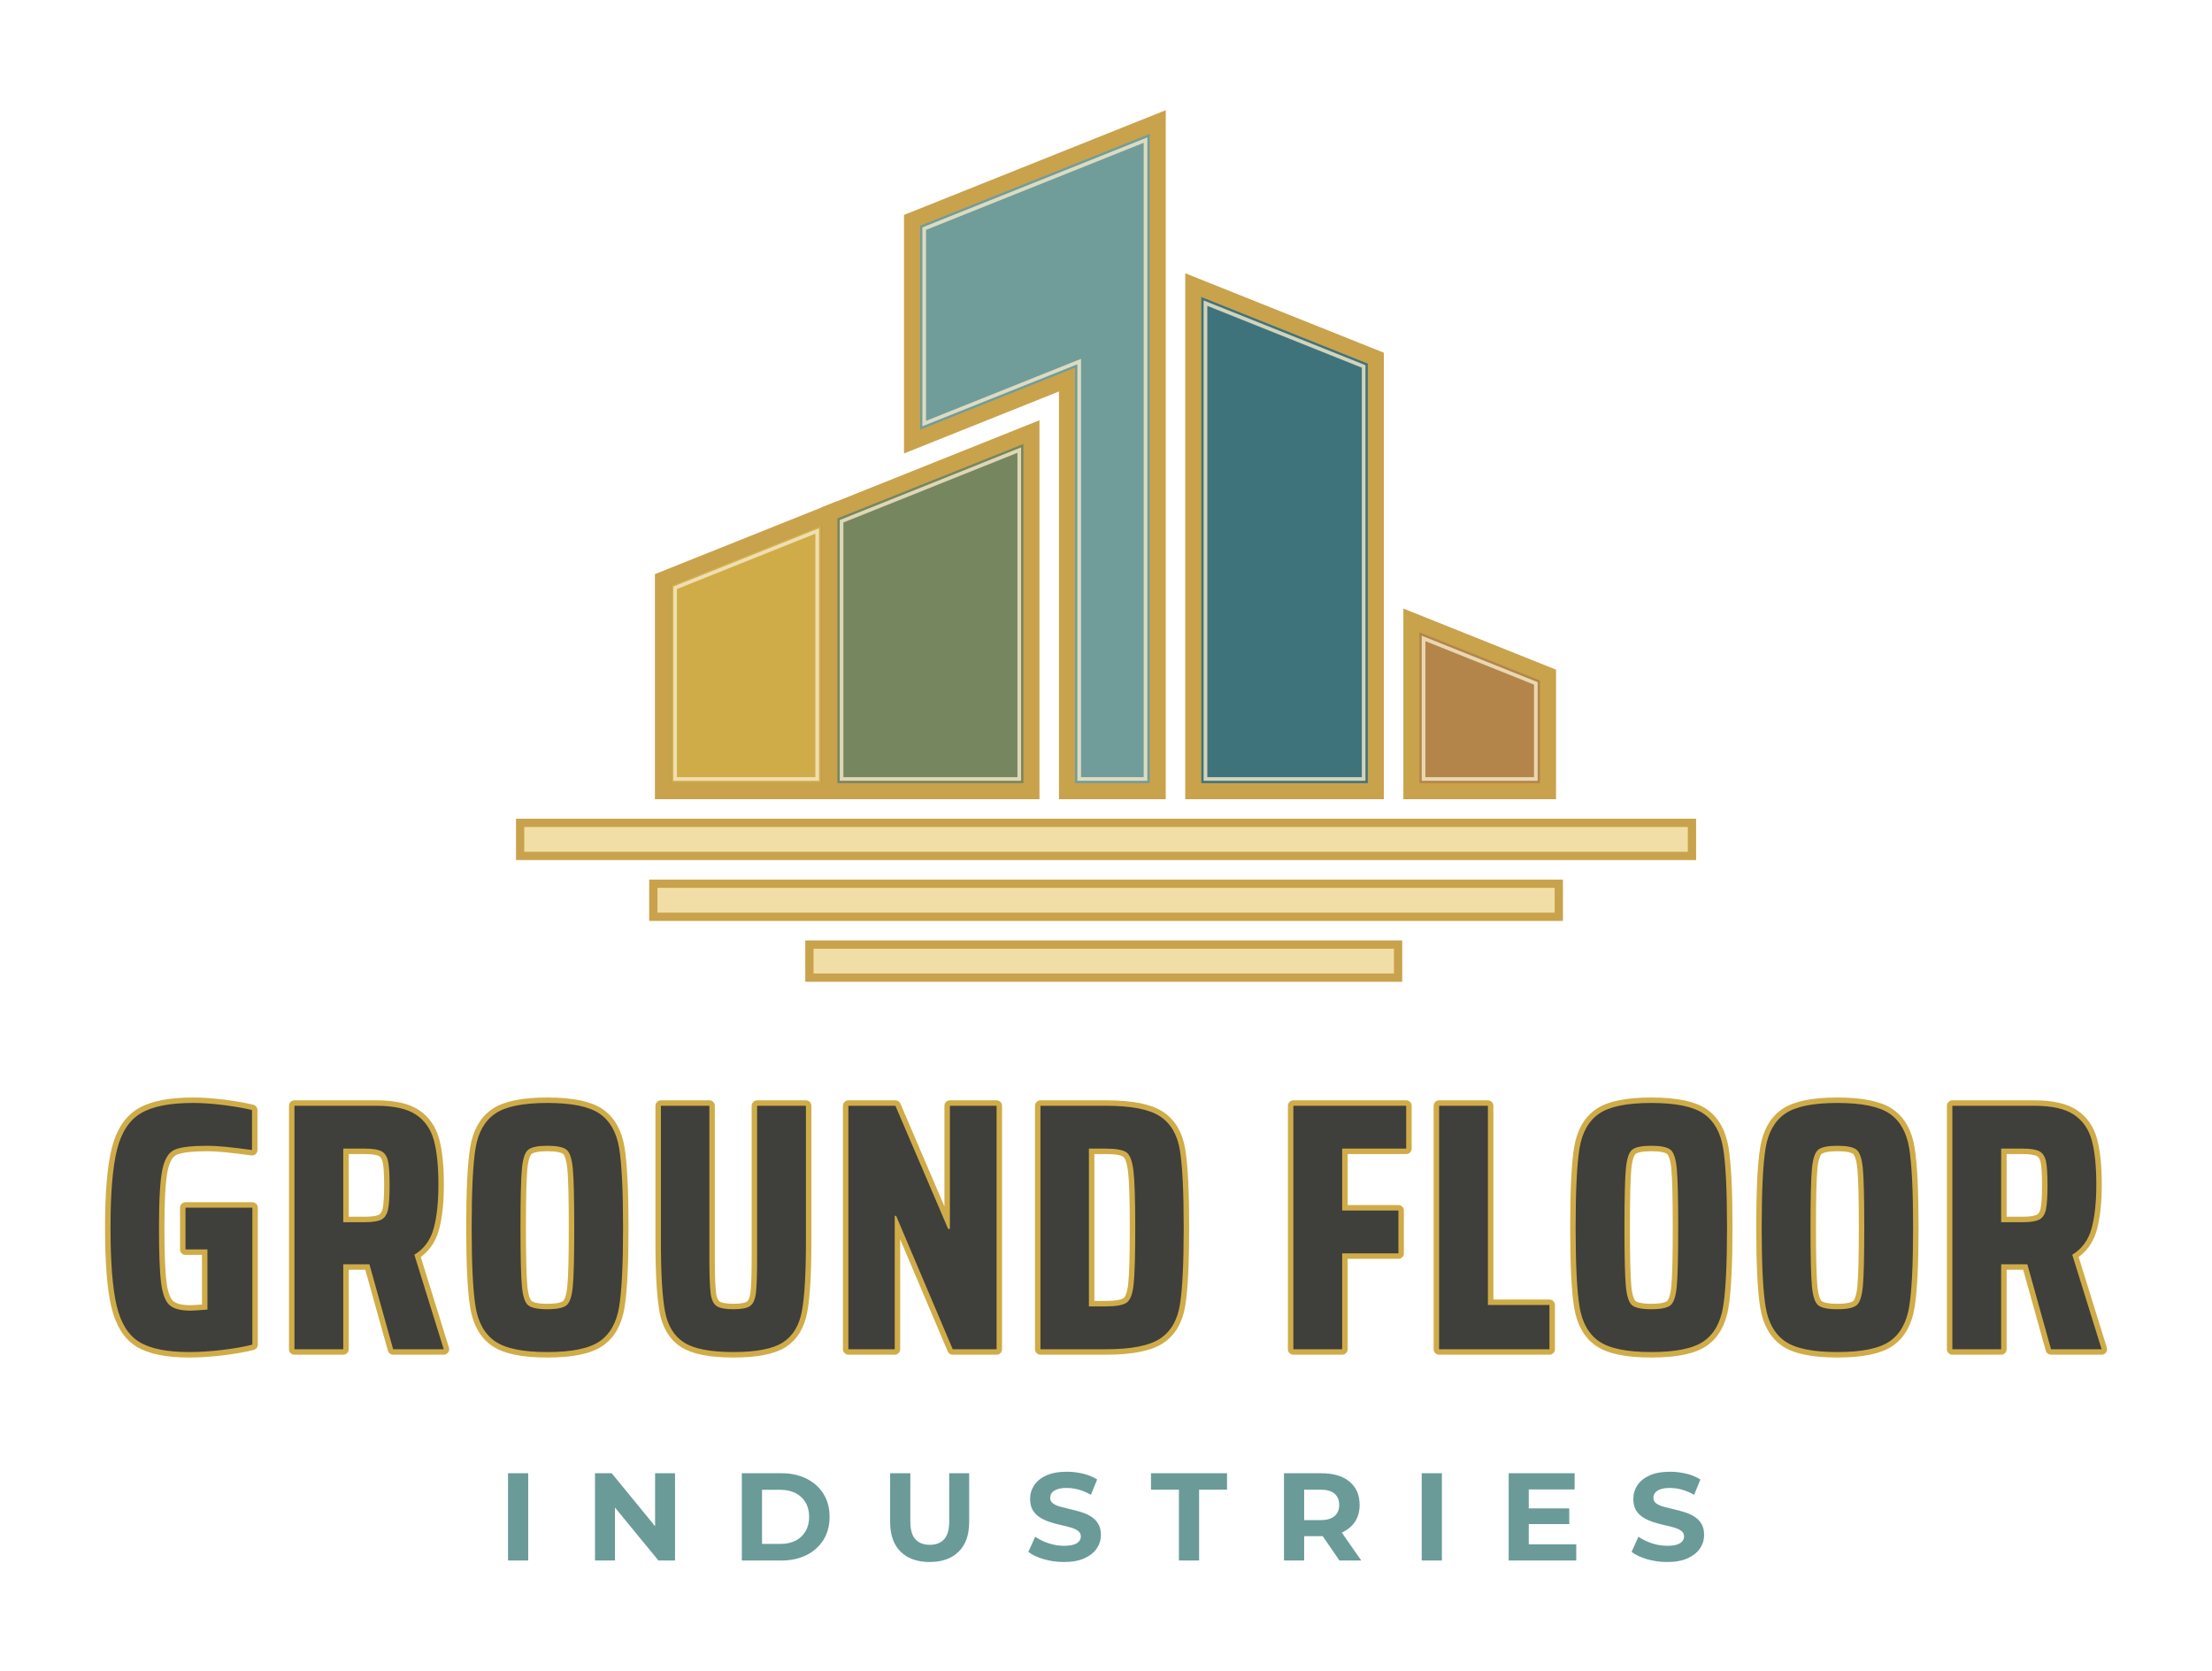
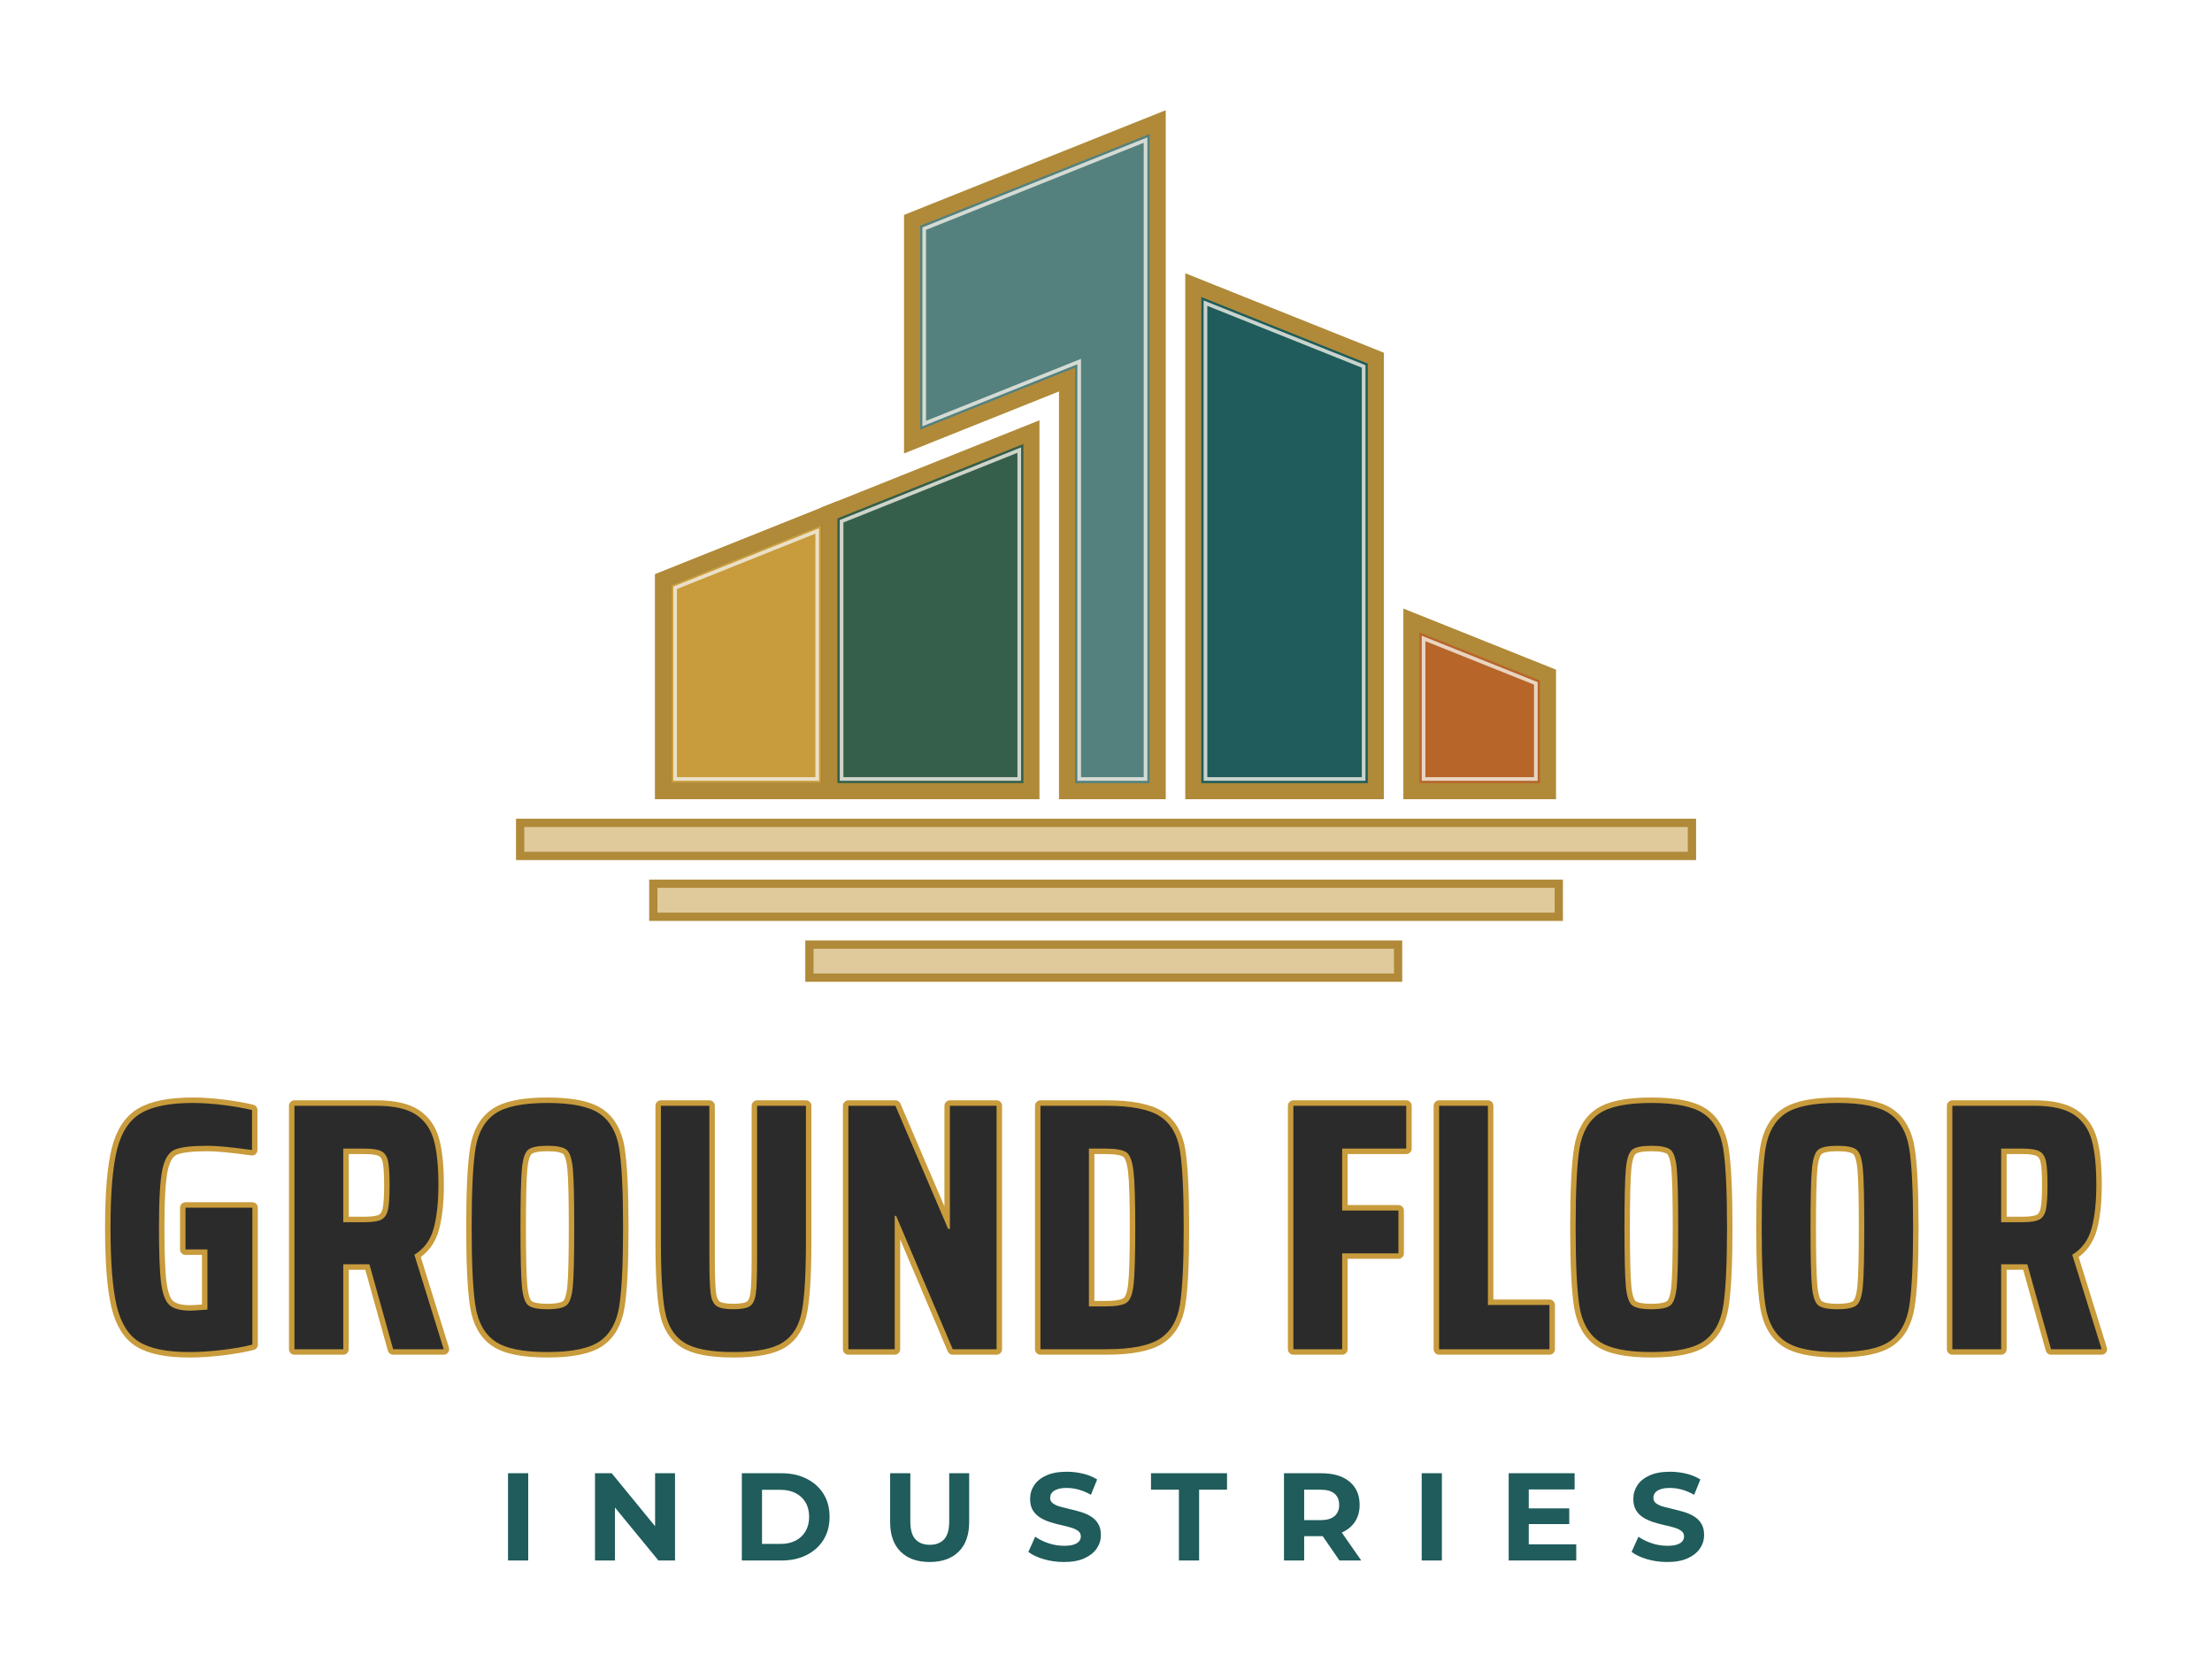
<svg xmlns="http://www.w3.org/2000/svg" viewBox="0 0 481.6 363.8" width="482" height="364" role="img" aria-label="Ground Floor Industries">
  <g transform="translate(112.31,24)">
-     <polygon points="86.25,23.98 86.25,72.14 120.00,58.64 120.00,148.25 139.75,148.25 139.75,2.58" fill="#709D9A" stroke="#C9A24C" stroke-width="3.5" stroke-linejoin="miter" />
-     <polygon points="88.90,25.78 88.90,68.22 122.65,54.72 122.65,145.60 137.10,145.60 137.10,6.50" fill="none" stroke="#F7EBCB" stroke-width="0.8" stroke-opacity="0.8" stroke-linejoin="miter" />
-     <polygon points="147.50,38.08 147.50,148.25 187.25,148.25 187.25,53.98" fill="#3F737B" stroke="#C9A24C" stroke-width="3.5" stroke-linejoin="miter" />
-     <polygon points="150.15,42.00 150.15,145.60 184.60,145.60 184.60,55.78" fill="none" stroke="#F7EBCB" stroke-width="0.8" stroke-opacity="0.8" stroke-linejoin="miter" />
-     <polygon points="195.00,111.08 195.00,148.25 224.75,148.25 224.75,122.98" fill="#B3854A" stroke="#C9A24C" stroke-width="3.5" stroke-linejoin="miter" />
-     <polygon points="197.65,115.00 197.65,145.60 222.10,145.60 222.10,124.78" fill="none" stroke="#F7EBCB" stroke-width="0.8" stroke-opacity="0.8" stroke-linejoin="miter" />
-     <polygon points="32.00,102.18 32.00,148.25 112.25,148.25 112.25,70.08" fill="#76865E" stroke="#C9A24C" stroke-width="3.5" stroke-linejoin="miter" />
-     <polygon points="33.75,103.37 33.75,146.50 66.50,146.50 66.50,90.27" fill="#D0AC48" />
-     <polygon points="66.50,86.50 66.50,150.00 70.00,150.00 70.00,85.10" fill="#C9A24C" />
-     <polygon points="34.65,103.98 34.65,145.60 65.60,145.60 65.60,91.60" fill="none" stroke="#F7EBCB" stroke-width="0.8" stroke-opacity="0.8" stroke-linejoin="miter" />
-     <polygon points="109.60,145.60 109.60,74.00 70.90,89.48 70.90,145.60" fill="none" stroke="#F7EBCB" stroke-width="0.8" stroke-opacity="0.8" stroke-linejoin="miter" />
-     <rect x="0.90" y="155.15" width="255.20" height="7.20" fill="#F1DEA6" stroke="#C9A24C" stroke-width="1.8" />
-     <rect x="29.90" y="168.40" width="197.20" height="7.20" fill="#F1DEA6" stroke="#C9A24C" stroke-width="1.8" />
-     <rect x="63.90" y="181.65" width="128.20" height="7.20" fill="#F1DEA6" stroke="#C9A24C" stroke-width="1.8" />
+     <polygon points="86.25,23.98 86.25,72.14 120.00,58.64 120.00,148.25 139.75,148.25 139.75,2.58" fill="#54817E" stroke="#B08A39" stroke-width="3.5" stroke-linejoin="miter" />
+     <polygon points="88.90,25.78 88.90,68.22 122.65,54.72 122.65,145.60 137.10,145.60 137.10,6.50" fill="none" stroke="#F4F1E8" stroke-width="0.8" stroke-opacity="0.8" stroke-linejoin="miter" />
+     <polygon points="147.50,38.08 147.50,148.25 187.25,148.25 187.25,53.98" fill="#1F5C5B" stroke="#B08A39" stroke-width="3.5" stroke-linejoin="miter" />
+     <polygon points="150.15,42.00 150.15,145.60 184.60,145.60 184.60,55.78" fill="none" stroke="#F4F1E8" stroke-width="0.8" stroke-opacity="0.8" stroke-linejoin="miter" />
+     <polygon points="195.00,111.08 195.00,148.25 224.75,148.25 224.75,122.98" fill="#B8652A" stroke="#B08A39" stroke-width="3.5" stroke-linejoin="miter" />
+     <polygon points="197.65,115.00 197.65,145.60 222.10,145.60 222.10,124.78" fill="none" stroke="#F4F1E8" stroke-width="0.8" stroke-opacity="0.8" stroke-linejoin="miter" />
+     <polygon points="32.00,102.18 32.00,148.25 112.25,148.25 112.25,70.08" fill="#355E4B" stroke="#B08A39" stroke-width="3.5" stroke-linejoin="miter" />
+     <polygon points="33.75,103.37 33.75,146.50 66.50,146.50 66.50,90.27" fill="#C89B3C" />
+     <polygon points="66.50,86.50 66.50,150.00 70.00,150.00 70.00,85.10" fill="#B08A39" />
+     <polygon points="34.65,103.98 34.65,145.60 65.60,145.60 65.60,91.60" fill="none" stroke="#F4F1E8" stroke-width="0.8" stroke-opacity="0.8" stroke-linejoin="miter" />
+     <polygon points="109.60,145.60 109.60,74.00 70.90,89.48 70.90,145.60" fill="none" stroke="#F4F1E8" stroke-width="0.8" stroke-opacity="0.8" stroke-linejoin="miter" />
+     <rect x="0.90" y="155.15" width="255.20" height="7.20" fill="#E0CA9B" stroke="#B08A39" stroke-width="1.8" />
+     <rect x="29.90" y="168.40" width="197.20" height="7.20" fill="#E0CA9B" stroke="#B08A39" stroke-width="1.8" />
+     <rect x="63.90" y="181.65" width="128.20" height="7.20" fill="#E0CA9B" stroke="#B08A39" stroke-width="1.8" />
  </g>
  <g transform="translate(24,24)">
-     <path d="M16.331 248.026V238.936H30.891V268.749Q28.195 269.442 24.343 269.904Q20.491 270.366 17.179 270.366Q9.86 270.366 6.278 268.171Q2.696 265.975 1.348 260.313Q0.0 254.651 0.0 243.25Q0.0 231.926 1.425 226.264Q2.85 220.602 6.625 218.368Q10.4 216.134 17.949 216.134Q21.031 216.134 24.651 216.596Q28.272 217.058 30.814 217.674V226.379Q24.189 225.455 21.185 225.455Q15.946 225.455 13.982 226.302Q12.017 227.15 11.286 230.655Q10.554 234.16 10.554 243.25Q10.554 251.724 11.016 255.306Q11.478 258.888 12.826 260.121Q14.174 261.353 17.41 261.353Q18.103 261.353 21.108 261.122V248.026Z M61.551 269.75 56.39 251.262H50.689V269.75H40.058V216.75H57.93Q63.631 216.75 66.52 218.676Q69.408 220.602 70.41 224.222Q71.411 227.843 71.411 233.929Q71.411 239.706 70.371 243.481Q69.331 247.256 66.173 249.182L72.567 269.75ZM60.781 234.006Q60.781 230.308 60.434 228.767Q60.087 227.227 59.009 226.649Q57.93 226.071 55.388 226.071H50.689V242.094H55.388Q57.93 242.094 59.009 241.517Q60.087 240.939 60.434 239.36Q60.781 237.781 60.781 234.006Z M78.653 243.25Q78.653 231.156 79.5 225.994Q80.347 220.833 83.737 218.483Q87.126 216.134 95.138 216.134Q103.15 216.134 106.539 218.483Q109.929 220.833 110.776 225.994Q111.624 231.156 111.624 243.25Q111.624 255.267 110.776 260.467Q109.929 265.667 106.539 268.017Q103.15 270.366 95.138 270.366Q87.126 270.366 83.737 268.017Q80.347 265.667 79.5 260.467Q78.653 255.267 78.653 243.25ZM100.993 243.25Q100.993 233.775 100.685 230.462Q100.376 227.15 99.298 226.302Q98.219 225.455 95.138 225.455Q92.057 225.455 90.978 226.302Q89.9 227.15 89.592 230.462Q89.283 233.775 89.283 243.25Q89.283 252.725 89.592 256.038Q89.9 259.35 90.978 260.198Q92.057 261.045 95.138 261.045Q98.219 261.045 99.298 260.198Q100.376 259.35 100.685 256.038Q100.993 252.725 100.993 243.25Z M151.451 216.75V246.254Q151.451 256.731 150.565 261.469Q149.679 266.206 146.405 268.286Q143.131 270.366 135.658 270.366Q128.186 270.366 124.912 268.286Q121.638 266.206 120.752 261.469Q119.866 256.731 119.866 246.254V216.75H130.42V249.798Q130.42 255.422 130.69 257.54Q130.959 259.658 131.999 260.352Q133.039 261.045 135.658 261.045Q138.278 261.045 139.279 260.352Q140.281 259.658 140.55 257.578Q140.82 255.499 140.82 249.798V216.75Z M183.42 269.75 171.094 240.708H170.786V269.75H160.695V216.75H170.94L182.419 243.558H182.804V216.75H192.972V269.75Z M202.525 216.75H216.853Q225.019 216.75 228.524 219.023Q232.029 221.295 232.876 226.341Q233.724 231.387 233.724 243.25Q233.724 255.113 232.876 260.159Q232.029 265.205 228.524 267.477Q225.019 269.75 216.853 269.75H202.525ZM216.699 260.429Q220.089 260.429 221.283 259.62Q222.477 258.811 222.823 255.576Q223.17 252.34 223.17 243.25Q223.17 234.237 222.785 230.963Q222.4 227.689 221.244 226.88Q220.089 226.071 216.699 226.071H213.078V260.429Z  M257.605 269.75V216.75H282.179V226.071H268.235V239.552H280.484V248.874H268.235V269.75Z M289.343 269.75V216.75H299.974V260.121H313.378V269.75Z M319.078 243.25Q319.078 231.156 319.926 225.994Q320.773 220.833 324.163 218.483Q327.552 216.134 335.564 216.134Q343.576 216.134 346.965 218.483Q350.355 220.833 351.202 225.994Q352.049 231.156 352.049 243.25Q352.049 255.267 351.202 260.467Q350.355 265.667 346.965 268.017Q343.576 270.366 335.564 270.366Q327.552 270.366 324.163 268.017Q320.773 265.667 319.926 260.467Q319.078 255.267 319.078 243.25ZM341.419 243.25Q341.419 233.775 341.11 230.462Q340.802 227.15 339.724 226.302Q338.645 225.455 335.564 225.455Q332.483 225.455 331.404 226.302Q330.326 227.15 330.017 230.462Q329.709 233.775 329.709 243.25Q329.709 252.725 330.017 256.038Q330.326 259.35 331.404 260.198Q332.483 261.045 335.564 261.045Q338.645 261.045 339.724 260.198Q340.802 259.35 341.11 256.038Q341.419 252.725 341.419 243.25Z M359.599 243.25Q359.599 231.156 360.446 225.994Q361.294 220.833 364.683 218.483Q368.073 216.134 376.084 216.134Q384.096 216.134 387.485 218.483Q390.875 220.833 391.722 225.994Q392.57 231.156 392.57 243.25Q392.57 255.267 391.722 260.467Q390.875 265.667 387.485 268.017Q384.096 270.366 376.084 270.366Q368.073 270.366 364.683 268.017Q361.294 265.667 360.446 260.467Q359.599 255.267 359.599 243.25ZM381.939 243.25Q381.939 233.775 381.631 230.462Q381.323 227.15 380.244 226.302Q379.166 225.455 376.084 225.455Q373.003 225.455 371.924 226.302Q370.846 227.15 370.538 230.462Q370.23 233.775 370.23 243.25Q370.23 252.725 370.538 256.038Q370.846 259.35 371.924 260.198Q373.003 261.045 376.084 261.045Q379.166 261.045 380.244 260.198Q381.323 259.35 381.631 256.038Q381.939 252.725 381.939 243.25Z M422.613 269.75 417.452 251.262H411.751V269.75H401.121V216.75H418.993Q424.693 216.75 427.582 218.676Q430.471 220.602 431.472 224.222Q432.474 227.843 432.474 233.929Q432.474 239.706 431.434 243.481Q430.394 247.256 427.235 249.182L433.629 269.75ZM421.843 234.006Q421.843 230.308 421.496 228.767Q421.15 227.227 420.071 226.649Q418.993 226.071 416.451 226.071H411.751V242.094H416.451Q418.993 242.094 420.071 241.517Q421.15 240.939 421.496 239.36Q421.843 237.781 421.843 234.006Z" fill="#3F3F3B" stroke="#D0AC48" stroke-width="2.38" stroke-linejoin="round" paint-order="stroke" />
-     <path d="M86.57 315.75V296.75H90.967V315.75Z M105.515 315.75V296.75H109.153L118.598 308.286V296.75H122.941V315.75H119.331L109.858 304.214V315.75Z M137.49 315.75V296.75H146.121Q149.215 296.75 151.577 297.931Q153.938 299.111 155.268 301.229Q156.598 303.346 156.598 306.25Q156.598 309.127 155.268 311.258Q153.938 313.389 151.577 314.569Q149.215 315.75 146.121 315.75ZM141.887 312.14H145.904Q147.804 312.14 149.202 311.421Q150.6 310.701 151.373 309.371Q152.147 308.041 152.147 306.25Q152.147 304.431 151.373 303.115Q150.6 301.799 149.202 301.079Q147.804 300.36 145.904 300.36H141.887Z M178.394 316.076Q174.35 316.076 172.07 313.823Q169.79 311.57 169.79 307.39V296.75H174.187V307.227Q174.187 309.941 175.3 311.136Q176.413 312.33 178.421 312.33Q180.43 312.33 181.543 311.136Q182.655 309.941 182.655 307.227V296.75H186.998V307.39Q186.998 311.57 184.718 313.823Q182.438 316.076 178.394 316.076Z M207.627 316.076Q205.347 316.076 203.257 315.465Q201.167 314.854 199.891 313.877L201.384 310.566Q202.605 311.434 204.275 311.991Q205.944 312.547 207.654 312.547Q208.957 312.547 209.758 312.289Q210.558 312.031 210.938 311.57Q211.318 311.109 211.318 310.511Q211.318 309.751 210.721 309.304Q210.124 308.856 209.147 308.571Q208.17 308.286 206.989 308.028Q205.808 307.77 204.628 307.39Q203.447 307.01 202.47 306.413Q201.493 305.816 200.882 304.839Q200.271 303.861 200.271 302.341Q200.271 300.713 201.153 299.369Q202.035 298.026 203.813 297.225Q205.591 296.424 208.278 296.424Q210.07 296.424 211.807 296.845Q213.544 297.266 214.874 298.107L213.517 301.446Q212.187 300.686 210.857 300.319Q209.527 299.953 208.251 299.953Q206.975 299.953 206.161 300.251Q205.347 300.55 204.994 301.025Q204.641 301.5 204.641 302.124Q204.641 302.857 205.238 303.305Q205.835 303.753 206.813 304.024Q207.79 304.296 208.97 304.567Q210.151 304.839 211.332 305.191Q212.513 305.544 213.49 306.141Q214.467 306.739 215.078 307.716Q215.688 308.693 215.688 310.186Q215.688 311.787 214.793 313.117Q213.897 314.447 212.119 315.261Q210.341 316.076 207.627 316.076Z M232.68 315.75V300.333H226.6V296.75H243.157V300.333H237.077V315.75Z M255.561 315.75V296.75H263.677Q267.64 296.75 269.838 298.582Q272.037 300.414 272.037 303.644Q272.037 305.761 271.033 307.295Q270.028 308.829 268.183 309.643Q268.155 309.643 268.155 309.67L272.39 315.75H267.64L264.003 310.457Q263.894 310.457 263.785 310.457H259.958V315.75ZM259.958 306.956H263.541Q265.577 306.956 266.581 306.074Q267.585 305.191 267.585 303.644Q267.585 302.07 266.581 301.201Q265.577 300.333 263.541 300.333H259.958Z M285.554 315.75V296.75H289.951V315.75Z M304.5 315.75V296.75H318.858V300.279H308.87V304.404H317.691V307.824H308.87V312.221H319.211V315.75Z M338.998 316.076Q336.718 316.076 334.628 315.465Q332.538 314.854 331.263 313.877L332.755 310.566Q333.977 311.434 335.646 311.991Q337.315 312.547 339.025 312.547Q340.328 312.547 341.129 312.289Q341.93 312.031 342.31 311.57Q342.69 311.109 342.69 310.511Q342.69 309.751 342.093 309.304Q341.495 308.856 340.518 308.571Q339.541 308.286 338.36 308.028Q337.18 307.77 335.999 307.39Q334.818 307.01 333.841 306.413Q332.864 305.816 332.253 304.839Q331.643 303.861 331.643 302.341Q331.643 300.713 332.525 299.369Q333.407 298.026 335.185 297.225Q336.963 296.424 339.65 296.424Q341.441 296.424 343.178 296.845Q344.915 297.266 346.245 298.107L344.888 301.446Q343.558 300.686 342.228 300.319Q340.898 299.953 339.623 299.953Q338.347 299.953 337.533 300.251Q336.718 300.55 336.365 301.025Q336.013 301.5 336.013 302.124Q336.013 302.857 336.61 303.305Q337.207 303.753 338.184 304.024Q339.161 304.296 340.342 304.567Q341.523 304.839 342.703 305.191Q343.884 305.544 344.861 306.141Q345.838 306.739 346.449 307.716Q347.06 308.693 347.06 310.186Q347.06 311.787 346.164 313.117Q345.268 314.447 343.49 315.261Q341.713 316.076 338.998 316.076Z" fill="#6A9B98" />
+     <path d="M16.331 248.026V238.936H30.891V268.749Q28.195 269.442 24.343 269.904Q20.491 270.366 17.179 270.366Q9.86 270.366 6.278 268.171Q2.696 265.975 1.348 260.313Q0.0 254.651 0.0 243.25Q0.0 231.926 1.425 226.264Q2.85 220.602 6.625 218.368Q10.4 216.134 17.949 216.134Q21.031 216.134 24.651 216.596Q28.272 217.058 30.814 217.674V226.379Q24.189 225.455 21.185 225.455Q15.946 225.455 13.982 226.302Q12.017 227.15 11.286 230.655Q10.554 234.16 10.554 243.25Q10.554 251.724 11.016 255.306Q11.478 258.888 12.826 260.121Q14.174 261.353 17.41 261.353Q18.103 261.353 21.108 261.122V248.026Z M61.551 269.75 56.39 251.262H50.689V269.75H40.058V216.75H57.93Q63.631 216.75 66.52 218.676Q69.408 220.602 70.41 224.222Q71.411 227.843 71.411 233.929Q71.411 239.706 70.371 243.481Q69.331 247.256 66.173 249.182L72.567 269.75ZM60.781 234.006Q60.781 230.308 60.434 228.767Q60.087 227.227 59.009 226.649Q57.93 226.071 55.388 226.071H50.689V242.094H55.388Q57.93 242.094 59.009 241.517Q60.087 240.939 60.434 239.36Q60.781 237.781 60.781 234.006Z M78.653 243.25Q78.653 231.156 79.5 225.994Q80.347 220.833 83.737 218.483Q87.126 216.134 95.138 216.134Q103.15 216.134 106.539 218.483Q109.929 220.833 110.776 225.994Q111.624 231.156 111.624 243.25Q111.624 255.267 110.776 260.467Q109.929 265.667 106.539 268.017Q103.15 270.366 95.138 270.366Q87.126 270.366 83.737 268.017Q80.347 265.667 79.5 260.467Q78.653 255.267 78.653 243.25ZM100.993 243.25Q100.993 233.775 100.685 230.462Q100.376 227.15 99.298 226.302Q98.219 225.455 95.138 225.455Q92.057 225.455 90.978 226.302Q89.9 227.15 89.592 230.462Q89.283 233.775 89.283 243.25Q89.283 252.725 89.592 256.038Q89.9 259.35 90.978 260.198Q92.057 261.045 95.138 261.045Q98.219 261.045 99.298 260.198Q100.376 259.35 100.685 256.038Q100.993 252.725 100.993 243.25Z M151.451 216.75V246.254Q151.451 256.731 150.565 261.469Q149.679 266.206 146.405 268.286Q143.131 270.366 135.658 270.366Q128.186 270.366 124.912 268.286Q121.638 266.206 120.752 261.469Q119.866 256.731 119.866 246.254V216.75H130.42V249.798Q130.42 255.422 130.69 257.54Q130.959 259.658 131.999 260.352Q133.039 261.045 135.658 261.045Q138.278 261.045 139.279 260.352Q140.281 259.658 140.55 257.578Q140.82 255.499 140.82 249.798V216.75Z M183.42 269.75 171.094 240.708H170.786V269.75H160.695V216.75H170.94L182.419 243.558H182.804V216.75H192.972V269.75Z M202.525 216.75H216.853Q225.019 216.75 228.524 219.023Q232.029 221.295 232.876 226.341Q233.724 231.387 233.724 243.25Q233.724 255.113 232.876 260.159Q232.029 265.205 228.524 267.477Q225.019 269.75 216.853 269.75H202.525ZM216.699 260.429Q220.089 260.429 221.283 259.62Q222.477 258.811 222.823 255.576Q223.17 252.34 223.17 243.25Q223.17 234.237 222.785 230.963Q222.4 227.689 221.244 226.88Q220.089 226.071 216.699 226.071H213.078V260.429Z  M257.605 269.75V216.75H282.179V226.071H268.235V239.552H280.484V248.874H268.235V269.75Z M289.343 269.75V216.75H299.974V260.121H313.378V269.75Z M319.078 243.25Q319.078 231.156 319.926 225.994Q320.773 220.833 324.163 218.483Q327.552 216.134 335.564 216.134Q343.576 216.134 346.965 218.483Q350.355 220.833 351.202 225.994Q352.049 231.156 352.049 243.25Q352.049 255.267 351.202 260.467Q350.355 265.667 346.965 268.017Q343.576 270.366 335.564 270.366Q327.552 270.366 324.163 268.017Q320.773 265.667 319.926 260.467Q319.078 255.267 319.078 243.25ZM341.419 243.25Q341.419 233.775 341.11 230.462Q340.802 227.15 339.724 226.302Q338.645 225.455 335.564 225.455Q332.483 225.455 331.404 226.302Q330.326 227.15 330.017 230.462Q329.709 233.775 329.709 243.25Q329.709 252.725 330.017 256.038Q330.326 259.35 331.404 260.198Q332.483 261.045 335.564 261.045Q338.645 261.045 339.724 260.198Q340.802 259.35 341.11 256.038Q341.419 252.725 341.419 243.25Z M359.599 243.25Q359.599 231.156 360.446 225.994Q361.294 220.833 364.683 218.483Q368.073 216.134 376.084 216.134Q384.096 216.134 387.485 218.483Q390.875 220.833 391.722 225.994Q392.57 231.156 392.57 243.25Q392.57 255.267 391.722 260.467Q390.875 265.667 387.485 268.017Q384.096 270.366 376.084 270.366Q368.073 270.366 364.683 268.017Q361.294 265.667 360.446 260.467Q359.599 255.267 359.599 243.25ZM381.939 243.25Q381.939 233.775 381.631 230.462Q381.323 227.15 380.244 226.302Q379.166 225.455 376.084 225.455Q373.003 225.455 371.924 226.302Q370.846 227.15 370.538 230.462Q370.23 233.775 370.23 243.25Q370.23 252.725 370.538 256.038Q370.846 259.35 371.924 260.198Q373.003 261.045 376.084 261.045Q379.166 261.045 380.244 260.198Q381.323 259.35 381.631 256.038Q381.939 252.725 381.939 243.25Z M422.613 269.75 417.452 251.262H411.751V269.75H401.121V216.75H418.993Q424.693 216.75 427.582 218.676Q430.471 220.602 431.472 224.222Q432.474 227.843 432.474 233.929Q432.474 239.706 431.434 243.481Q430.394 247.256 427.235 249.182L433.629 269.75ZM421.843 234.006Q421.843 230.308 421.496 228.767Q421.15 227.227 420.071 226.649Q418.993 226.071 416.451 226.071H411.751V242.094H416.451Q418.993 242.094 420.071 241.517Q421.15 240.939 421.496 239.36Q421.843 237.781 421.843 234.006Z" fill="#2B2B2B" stroke="#C89B3C" stroke-width="2.38" stroke-linejoin="round" paint-order="stroke" />
+     <path d="M86.57 315.75V296.75H90.967V315.75Z M105.515 315.75V296.75H109.153L118.598 308.286V296.75H122.941V315.75H119.331L109.858 304.214V315.75Z M137.49 315.75V296.75H146.121Q149.215 296.75 151.577 297.931Q153.938 299.111 155.268 301.229Q156.598 303.346 156.598 306.25Q156.598 309.127 155.268 311.258Q153.938 313.389 151.577 314.569Q149.215 315.75 146.121 315.75ZM141.887 312.14H145.904Q147.804 312.14 149.202 311.421Q150.6 310.701 151.373 309.371Q152.147 308.041 152.147 306.25Q152.147 304.431 151.373 303.115Q150.6 301.799 149.202 301.079Q147.804 300.36 145.904 300.36H141.887Z M178.394 316.076Q174.35 316.076 172.07 313.823Q169.79 311.57 169.79 307.39V296.75H174.187V307.227Q174.187 309.941 175.3 311.136Q176.413 312.33 178.421 312.33Q180.43 312.33 181.543 311.136Q182.655 309.941 182.655 307.227V296.75H186.998V307.39Q186.998 311.57 184.718 313.823Q182.438 316.076 178.394 316.076Z M207.627 316.076Q205.347 316.076 203.257 315.465Q201.167 314.854 199.891 313.877L201.384 310.566Q202.605 311.434 204.275 311.991Q205.944 312.547 207.654 312.547Q208.957 312.547 209.758 312.289Q210.558 312.031 210.938 311.57Q211.318 311.109 211.318 310.511Q211.318 309.751 210.721 309.304Q210.124 308.856 209.147 308.571Q208.17 308.286 206.989 308.028Q205.808 307.77 204.628 307.39Q203.447 307.01 202.47 306.413Q201.493 305.816 200.882 304.839Q200.271 303.861 200.271 302.341Q200.271 300.713 201.153 299.369Q202.035 298.026 203.813 297.225Q205.591 296.424 208.278 296.424Q210.07 296.424 211.807 296.845Q213.544 297.266 214.874 298.107L213.517 301.446Q212.187 300.686 210.857 300.319Q209.527 299.953 208.251 299.953Q206.975 299.953 206.161 300.251Q205.347 300.55 204.994 301.025Q204.641 301.5 204.641 302.124Q204.641 302.857 205.238 303.305Q205.835 303.753 206.813 304.024Q207.79 304.296 208.97 304.567Q210.151 304.839 211.332 305.191Q212.513 305.544 213.49 306.141Q214.467 306.739 215.078 307.716Q215.688 308.693 215.688 310.186Q215.688 311.787 214.793 313.117Q213.897 314.447 212.119 315.261Q210.341 316.076 207.627 316.076Z M232.68 315.75V300.333H226.6V296.75H243.157V300.333H237.077V315.75Z M255.561 315.75V296.75H263.677Q267.64 296.75 269.838 298.582Q272.037 300.414 272.037 303.644Q272.037 305.761 271.033 307.295Q270.028 308.829 268.183 309.643Q268.155 309.643 268.155 309.67L272.39 315.75H267.64L264.003 310.457Q263.894 310.457 263.785 310.457H259.958V315.75ZM259.958 306.956H263.541Q265.577 306.956 266.581 306.074Q267.585 305.191 267.585 303.644Q267.585 302.07 266.581 301.201Q265.577 300.333 263.541 300.333H259.958Z M285.554 315.75V296.75H289.951V315.75Z M304.5 315.75V296.75H318.858V300.279H308.87V304.404H317.691V307.824H308.87V312.221H319.211V315.75Z M338.998 316.076Q336.718 316.076 334.628 315.465Q332.538 314.854 331.263 313.877L332.755 310.566Q333.977 311.434 335.646 311.991Q337.315 312.547 339.025 312.547Q340.328 312.547 341.129 312.289Q341.93 312.031 342.31 311.57Q342.69 311.109 342.69 310.511Q342.69 309.751 342.093 309.304Q341.495 308.856 340.518 308.571Q339.541 308.286 338.36 308.028Q337.18 307.77 335.999 307.39Q334.818 307.01 333.841 306.413Q332.864 305.816 332.253 304.839Q331.643 303.861 331.643 302.341Q331.643 300.713 332.525 299.369Q333.407 298.026 335.185 297.225Q336.963 296.424 339.65 296.424Q341.441 296.424 343.178 296.845Q344.915 297.266 346.245 298.107L344.888 301.446Q343.558 300.686 342.228 300.319Q340.898 299.953 339.623 299.953Q338.347 299.953 337.533 300.251Q336.718 300.55 336.365 301.025Q336.013 301.5 336.013 302.124Q336.013 302.857 336.61 303.305Q337.207 303.753 338.184 304.024Q339.161 304.296 340.342 304.567Q341.523 304.839 342.703 305.191Q343.884 305.544 344.861 306.141Q345.838 306.739 346.449 307.716Q347.06 308.693 347.06 310.186Q347.06 311.787 346.164 313.117Q345.268 314.447 343.49 315.261Q341.713 316.076 338.998 316.076Z" fill="#1F5C5B" />
  </g>
</svg>
